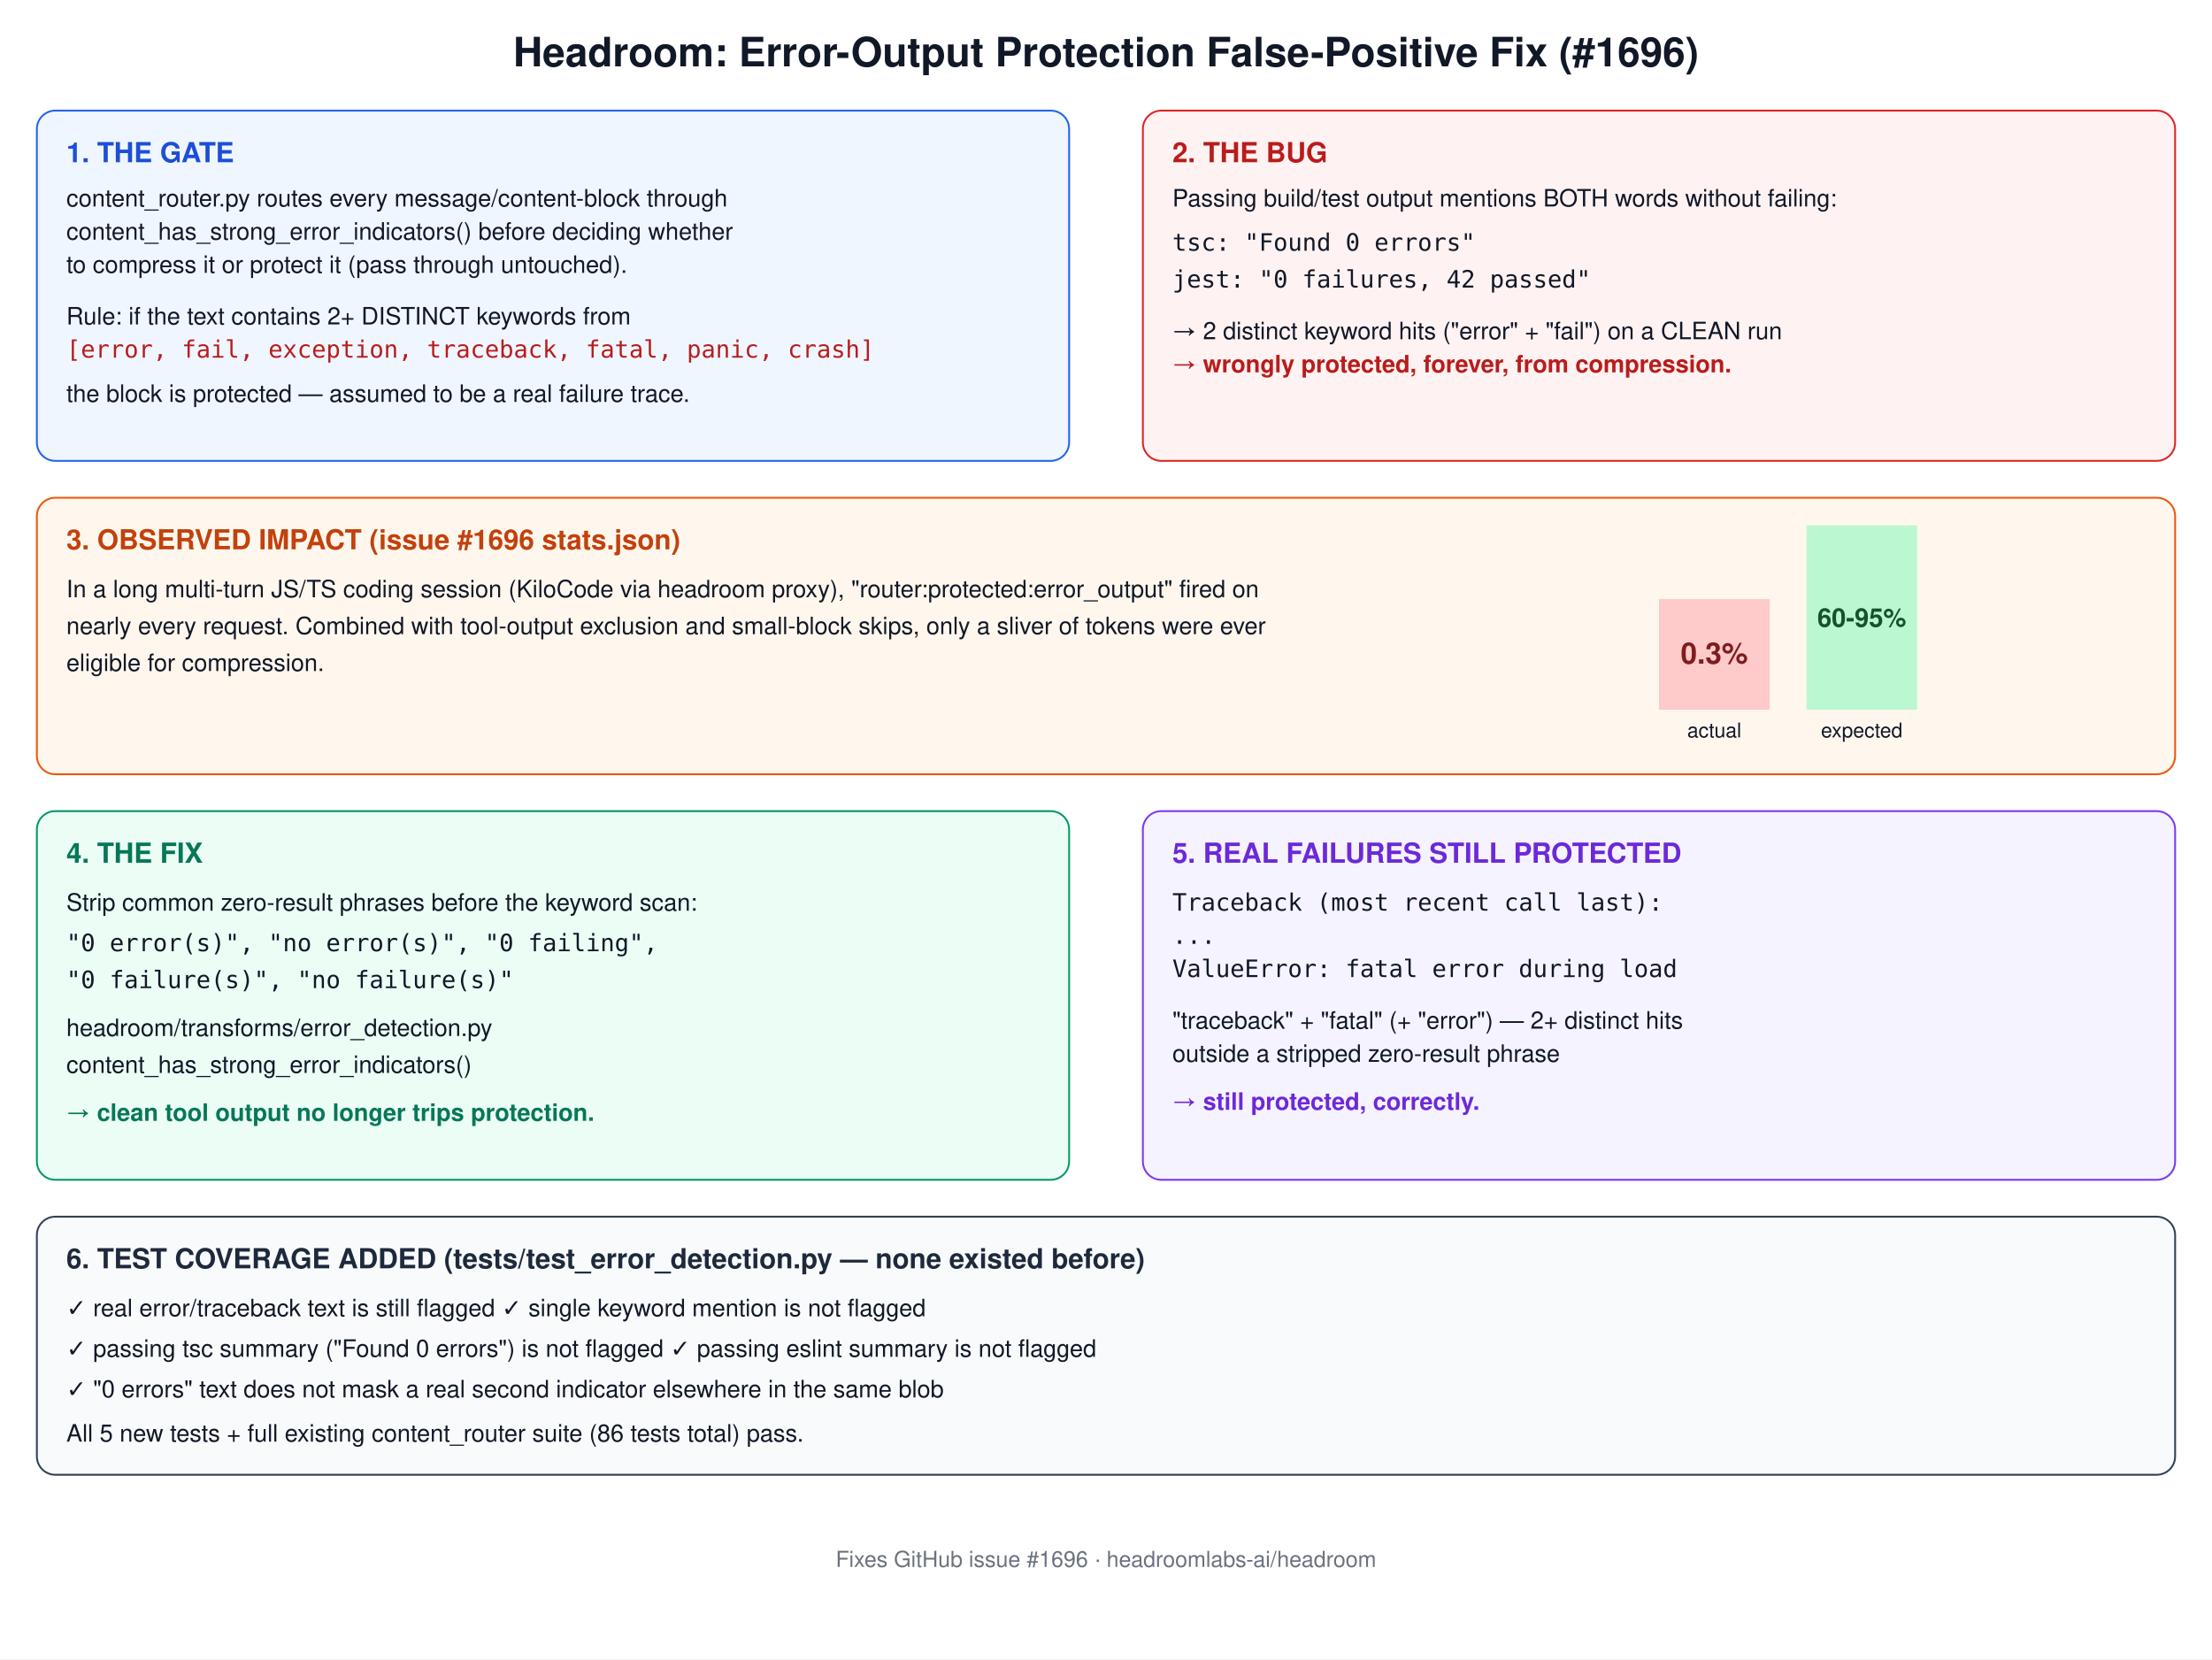
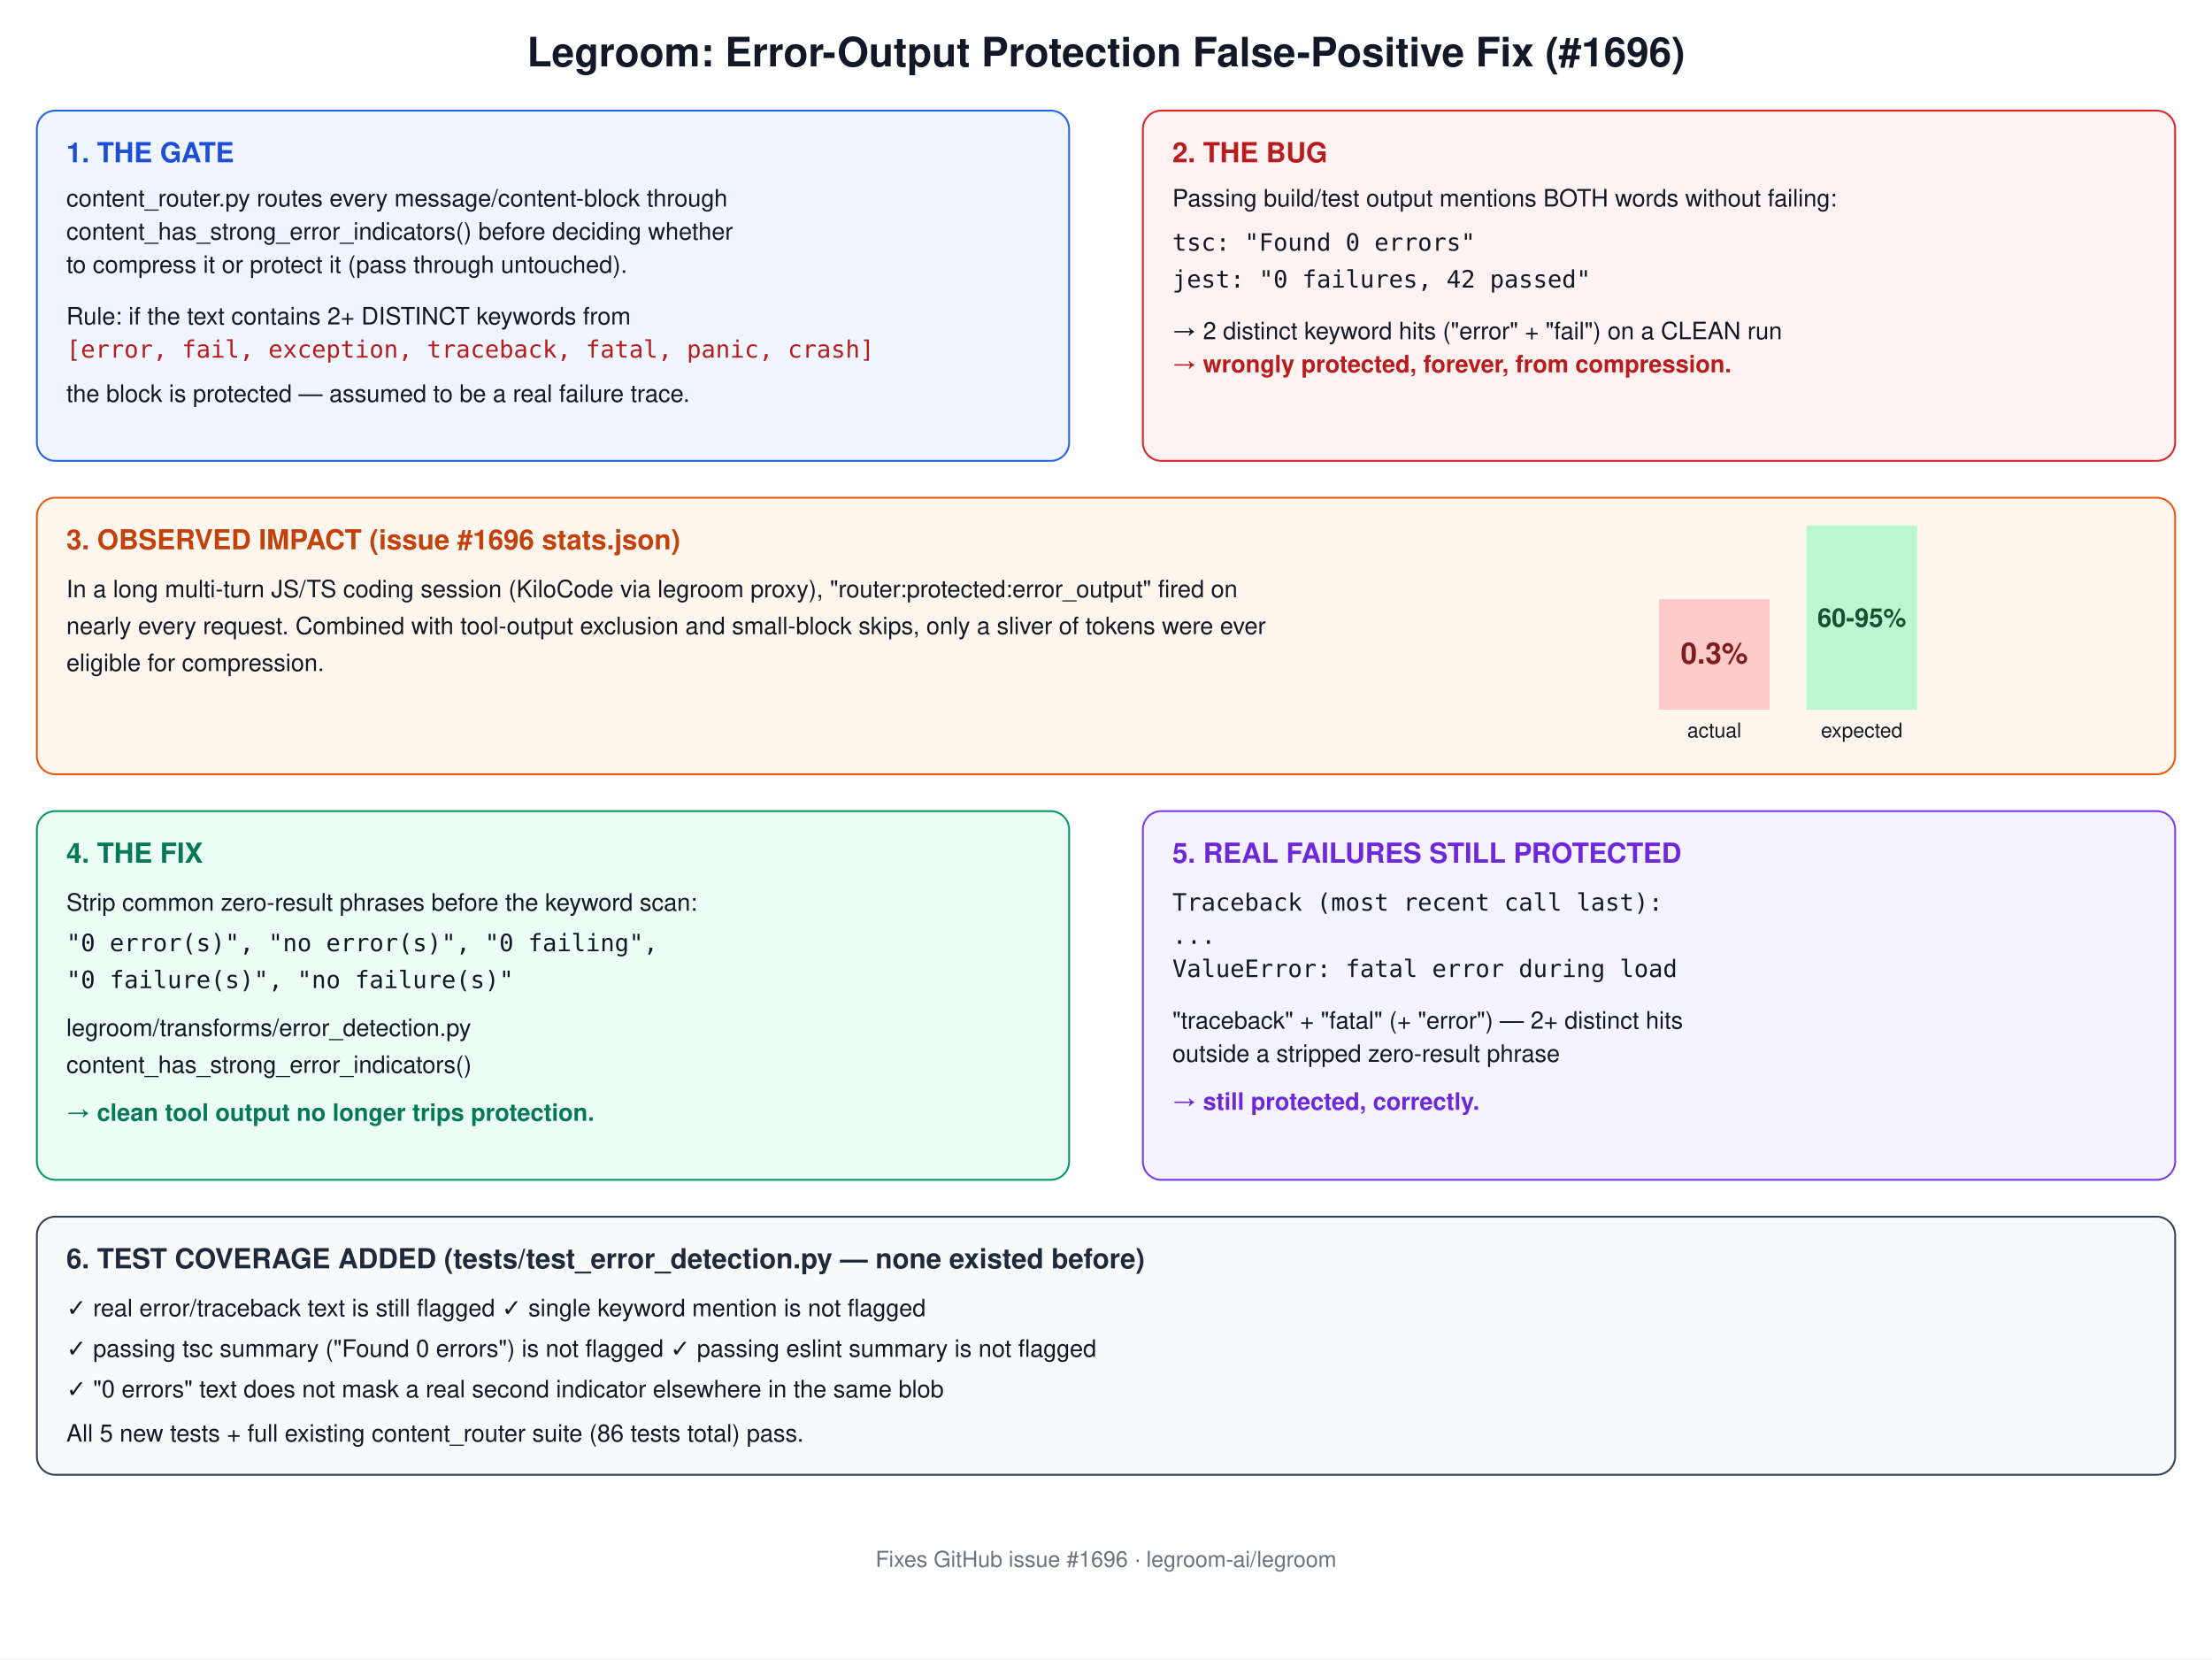
<svg xmlns="http://www.w3.org/2000/svg" viewBox="0 0 1200 900" font-family="Segoe UI, Helvetica, Arial, sans-serif">
  <rect x="0" y="0" width="1200" height="900" fill="#ffffff" />
-   <text x="600" y="36" text-anchor="middle" font-size="22" font-weight="700" fill="#111827">Headroom: Error-Output Protection False-Positive Fix (#1696)</text>
+   <text x="600" y="36" text-anchor="middle" font-size="22" font-weight="700" fill="#111827">Legroom: Error-Output Protection False-Positive Fix (#1696)</text>
  <g>
    <rect x="20" y="60" width="560" height="190" rx="10" fill="#eff6ff" stroke="#2563eb" />
    <text x="36" y="88" font-size="15" font-weight="700" fill="#1d4ed8">1. THE GATE</text>
    <text x="36" y="112" font-size="13" fill="#111827">content_router.py routes every message/content-block through</text>
    <text x="36" y="130" font-size="13" fill="#111827">content_has_strong_error_indicators() before deciding whether</text>
    <text x="36" y="148" font-size="13" fill="#111827">to compress it or protect it (pass through untouched).</text>
    <text x="36" y="176" font-size="13" fill="#111827">Rule: if the text contains 2+ DISTINCT keywords from</text>
    <text x="36" y="194" font-size="13" font-family="Consolas, monospace" fill="#b91c1c">[error, fail, exception, traceback, fatal, panic, crash]</text>
    <text x="36" y="218" font-size="13" fill="#111827">the block is protected — assumed to be a real failure trace.</text>
  </g>
  <g>
    <rect x="620" y="60" width="560" height="190" rx="10" fill="#fef2f2" stroke="#dc2626" />
    <text x="636" y="88" font-size="15" font-weight="700" fill="#b91c1c">2. THE BUG</text>
    <text x="636" y="112" font-size="13" fill="#111827">Passing build/test output mentions BOTH words without failing:</text>
    <text x="636" y="136" font-size="13" font-family="Consolas, monospace" fill="#111827">tsc:   "Found 0 errors"</text>
    <text x="636" y="156" font-size="13" font-family="Consolas, monospace" fill="#111827">jest:  "0 failures, 42 passed"</text>
    <text x="636" y="184" font-size="13" fill="#111827">→ 2 distinct keyword hits ("error" + "fail") on a CLEAN run</text>
    <text x="636" y="202" font-size="13" font-weight="700" fill="#b91c1c">→ wrongly protected, forever, from compression.</text>
  </g>
  <g>
    <rect x="20" y="270" width="1160" height="150" rx="10" fill="#fff7ed" stroke="#ea580c" />
    <text x="36" y="298" font-size="15" font-weight="700" fill="#c2410c">3. OBSERVED IMPACT (issue #1696 stats.json)</text>
-     <text x="36" y="324" font-size="13" fill="#111827">In a long multi-turn JS/TS coding session (KiloCode via headroom proxy), "router:protected:error_output" fired on</text>
+     <text x="36" y="324" font-size="13" fill="#111827">In a long multi-turn JS/TS coding session (KiloCode via legroom proxy), "router:protected:error_output" fired on</text>
    <text x="36" y="344" font-size="13" fill="#111827">nearly every request. Combined with tool-output exclusion and small-block skips, only a sliver of tokens were ever</text>
    <text x="36" y="364" font-size="13" fill="#111827">eligible for compression.</text>
    <rect x="900" y="325" width="60" height="60" fill="#fecaca" />
    <text x="930" y="360" text-anchor="middle" font-size="16" font-weight="700" fill="#7f1d1d">0.3%</text>
    <text x="930" y="400" text-anchor="middle" font-size="11" fill="#111827">actual</text>
    <rect x="980" y="285" width="60" height="100" fill="#bbf7d0" />
    <text x="1010" y="340" text-anchor="middle" font-size="14" font-weight="700" fill="#14532d">60-95%</text>
    <text x="1010" y="400" text-anchor="middle" font-size="11" fill="#111827">expected</text>
  </g>
  <g>
    <rect x="20" y="440" width="560" height="200" rx="10" fill="#ecfdf5" stroke="#059669" />
    <text x="36" y="468" font-size="15" font-weight="700" fill="#047857">4. THE FIX</text>
    <text x="36" y="494" font-size="13" fill="#111827">Strip common zero-result phrases before the keyword scan:</text>
    <text x="36" y="516" font-size="13" font-family="Consolas, monospace" fill="#111827">"0 error(s)", "no error(s)", "0 failing",</text>
    <text x="36" y="536" font-size="13" font-family="Consolas, monospace" fill="#111827">"0 failure(s)", "no failure(s)"</text>
-     <text x="36" y="562" font-size="13" fill="#111827">headroom/transforms/error_detection.py</text>
+     <text x="36" y="562" font-size="13" fill="#111827">legroom/transforms/error_detection.py</text>
    <text x="36" y="582" font-size="13" fill="#111827">content_has_strong_error_indicators()</text>
    <text x="36" y="608" font-size="13" font-weight="700" fill="#047857">→ clean tool output no longer trips protection.</text>
  </g>
  <g>
    <rect x="620" y="440" width="560" height="200" rx="10" fill="#f5f3ff" stroke="#7c3aed" />
    <text x="636" y="468" font-size="15" font-weight="700" fill="#6d28d9">5. REAL FAILURES STILL PROTECTED</text>
    <text x="636" y="494" font-size="13" font-family="Consolas, monospace" fill="#111827">Traceback (most recent call last):</text>
    <text x="636" y="512" font-size="13" font-family="Consolas, monospace" fill="#111827">  ...</text>
    <text x="636" y="530" font-size="13" font-family="Consolas, monospace" fill="#111827">ValueError: fatal error during load</text>
    <text x="636" y="558" font-size="13" fill="#111827">"traceback" + "fatal" (+ "error") — 2+ distinct hits</text>
    <text x="636" y="576" font-size="13" fill="#111827">outside a stripped zero-result phrase</text>
    <text x="636" y="602" font-size="13" font-weight="700" fill="#6d28d9">→ still protected, correctly.</text>
  </g>
  <g>
    <rect x="20" y="660" width="1160" height="140" rx="10" fill="#f8fafc" stroke="#334155" />
    <text x="36" y="688" font-size="15" font-weight="700" fill="#1e293b">6. TEST COVERAGE ADDED (tests/test_error_detection.py — none existed before)</text>
    <text x="36" y="714" font-size="13" fill="#111827">✓ real error/traceback text is still flagged      ✓ single keyword mention is not flagged</text>
    <text x="36" y="736" font-size="13" fill="#111827">✓ passing tsc summary ("Found 0 errors") is not flagged      ✓ passing eslint summary is not flagged</text>
    <text x="36" y="758" font-size="13" fill="#111827">✓ "0 errors" text does not mask a real second indicator elsewhere in the same blob</text>
    <text x="36" y="782" font-size="13" fill="#111827">All 5 new tests + full existing content_router suite (86 tests total) pass.</text>
  </g>
-   <text x="600" y="850" text-anchor="middle" font-size="12" fill="#6b7280">Fixes GitHub issue #1696 · headroomlabs-ai/headroom</text>
+   <text x="600" y="850" text-anchor="middle" font-size="12" fill="#6b7280">Fixes GitHub issue #1696 · legroom-ai/legroom</text>
</svg>
